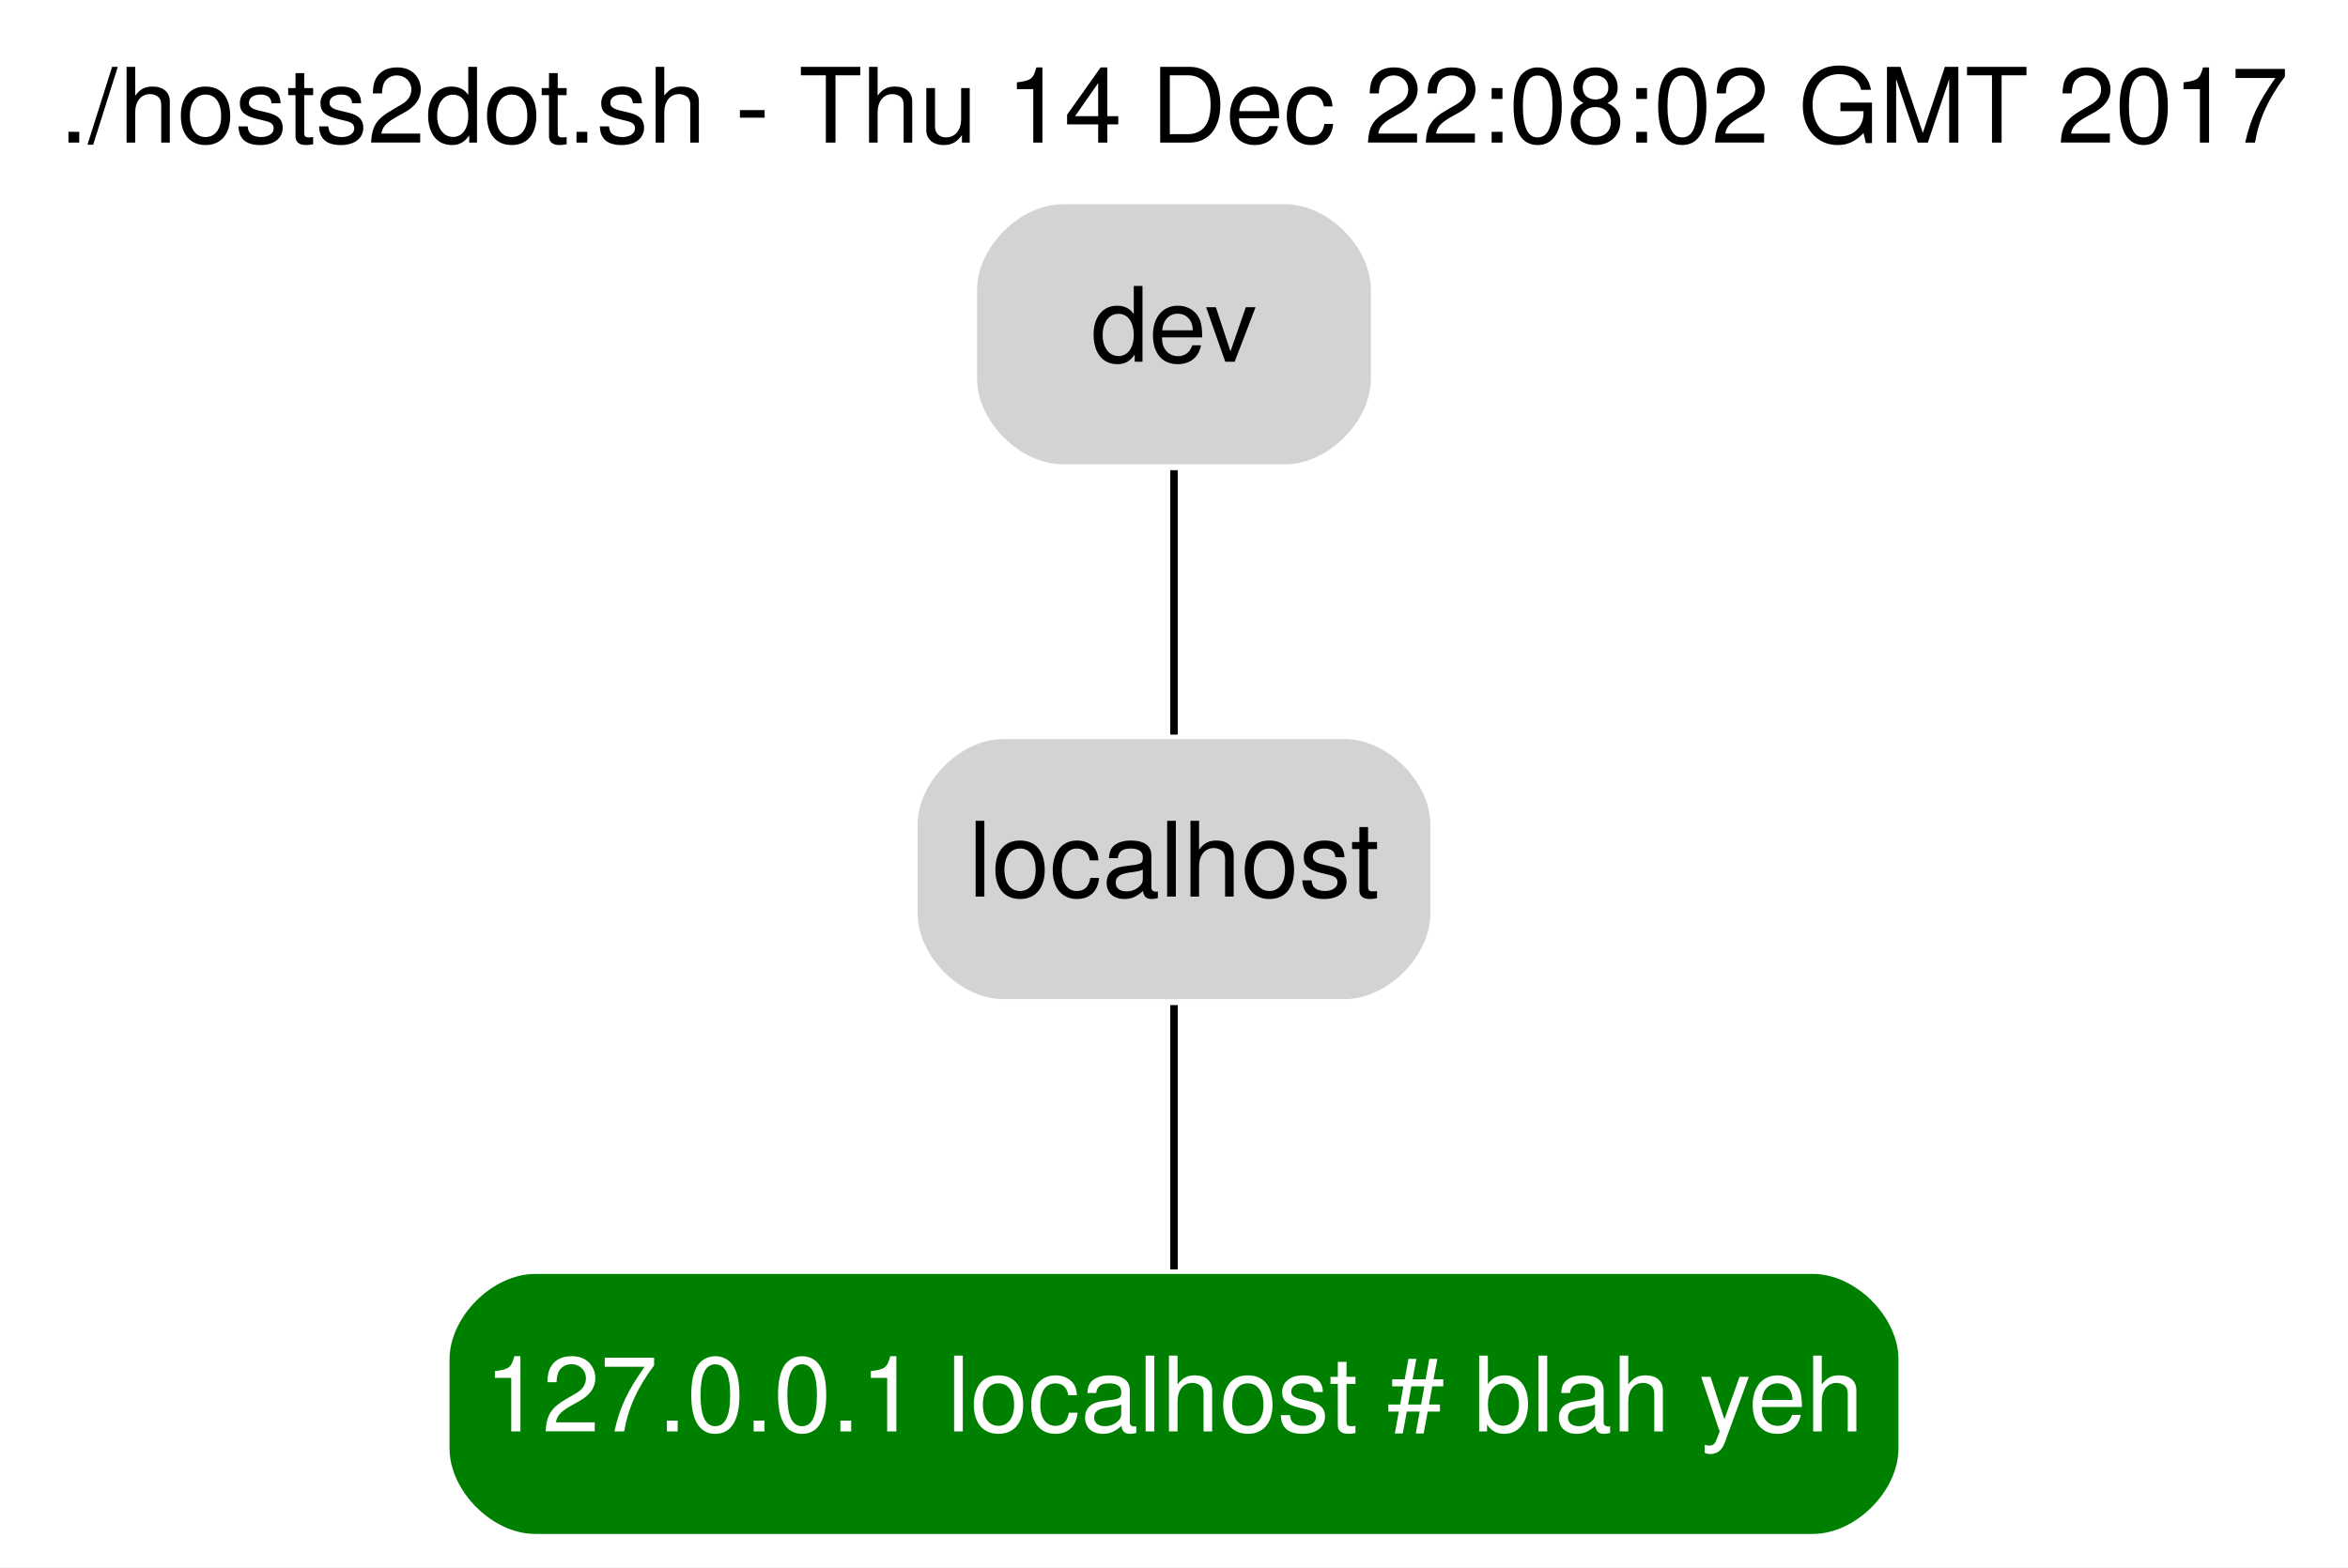
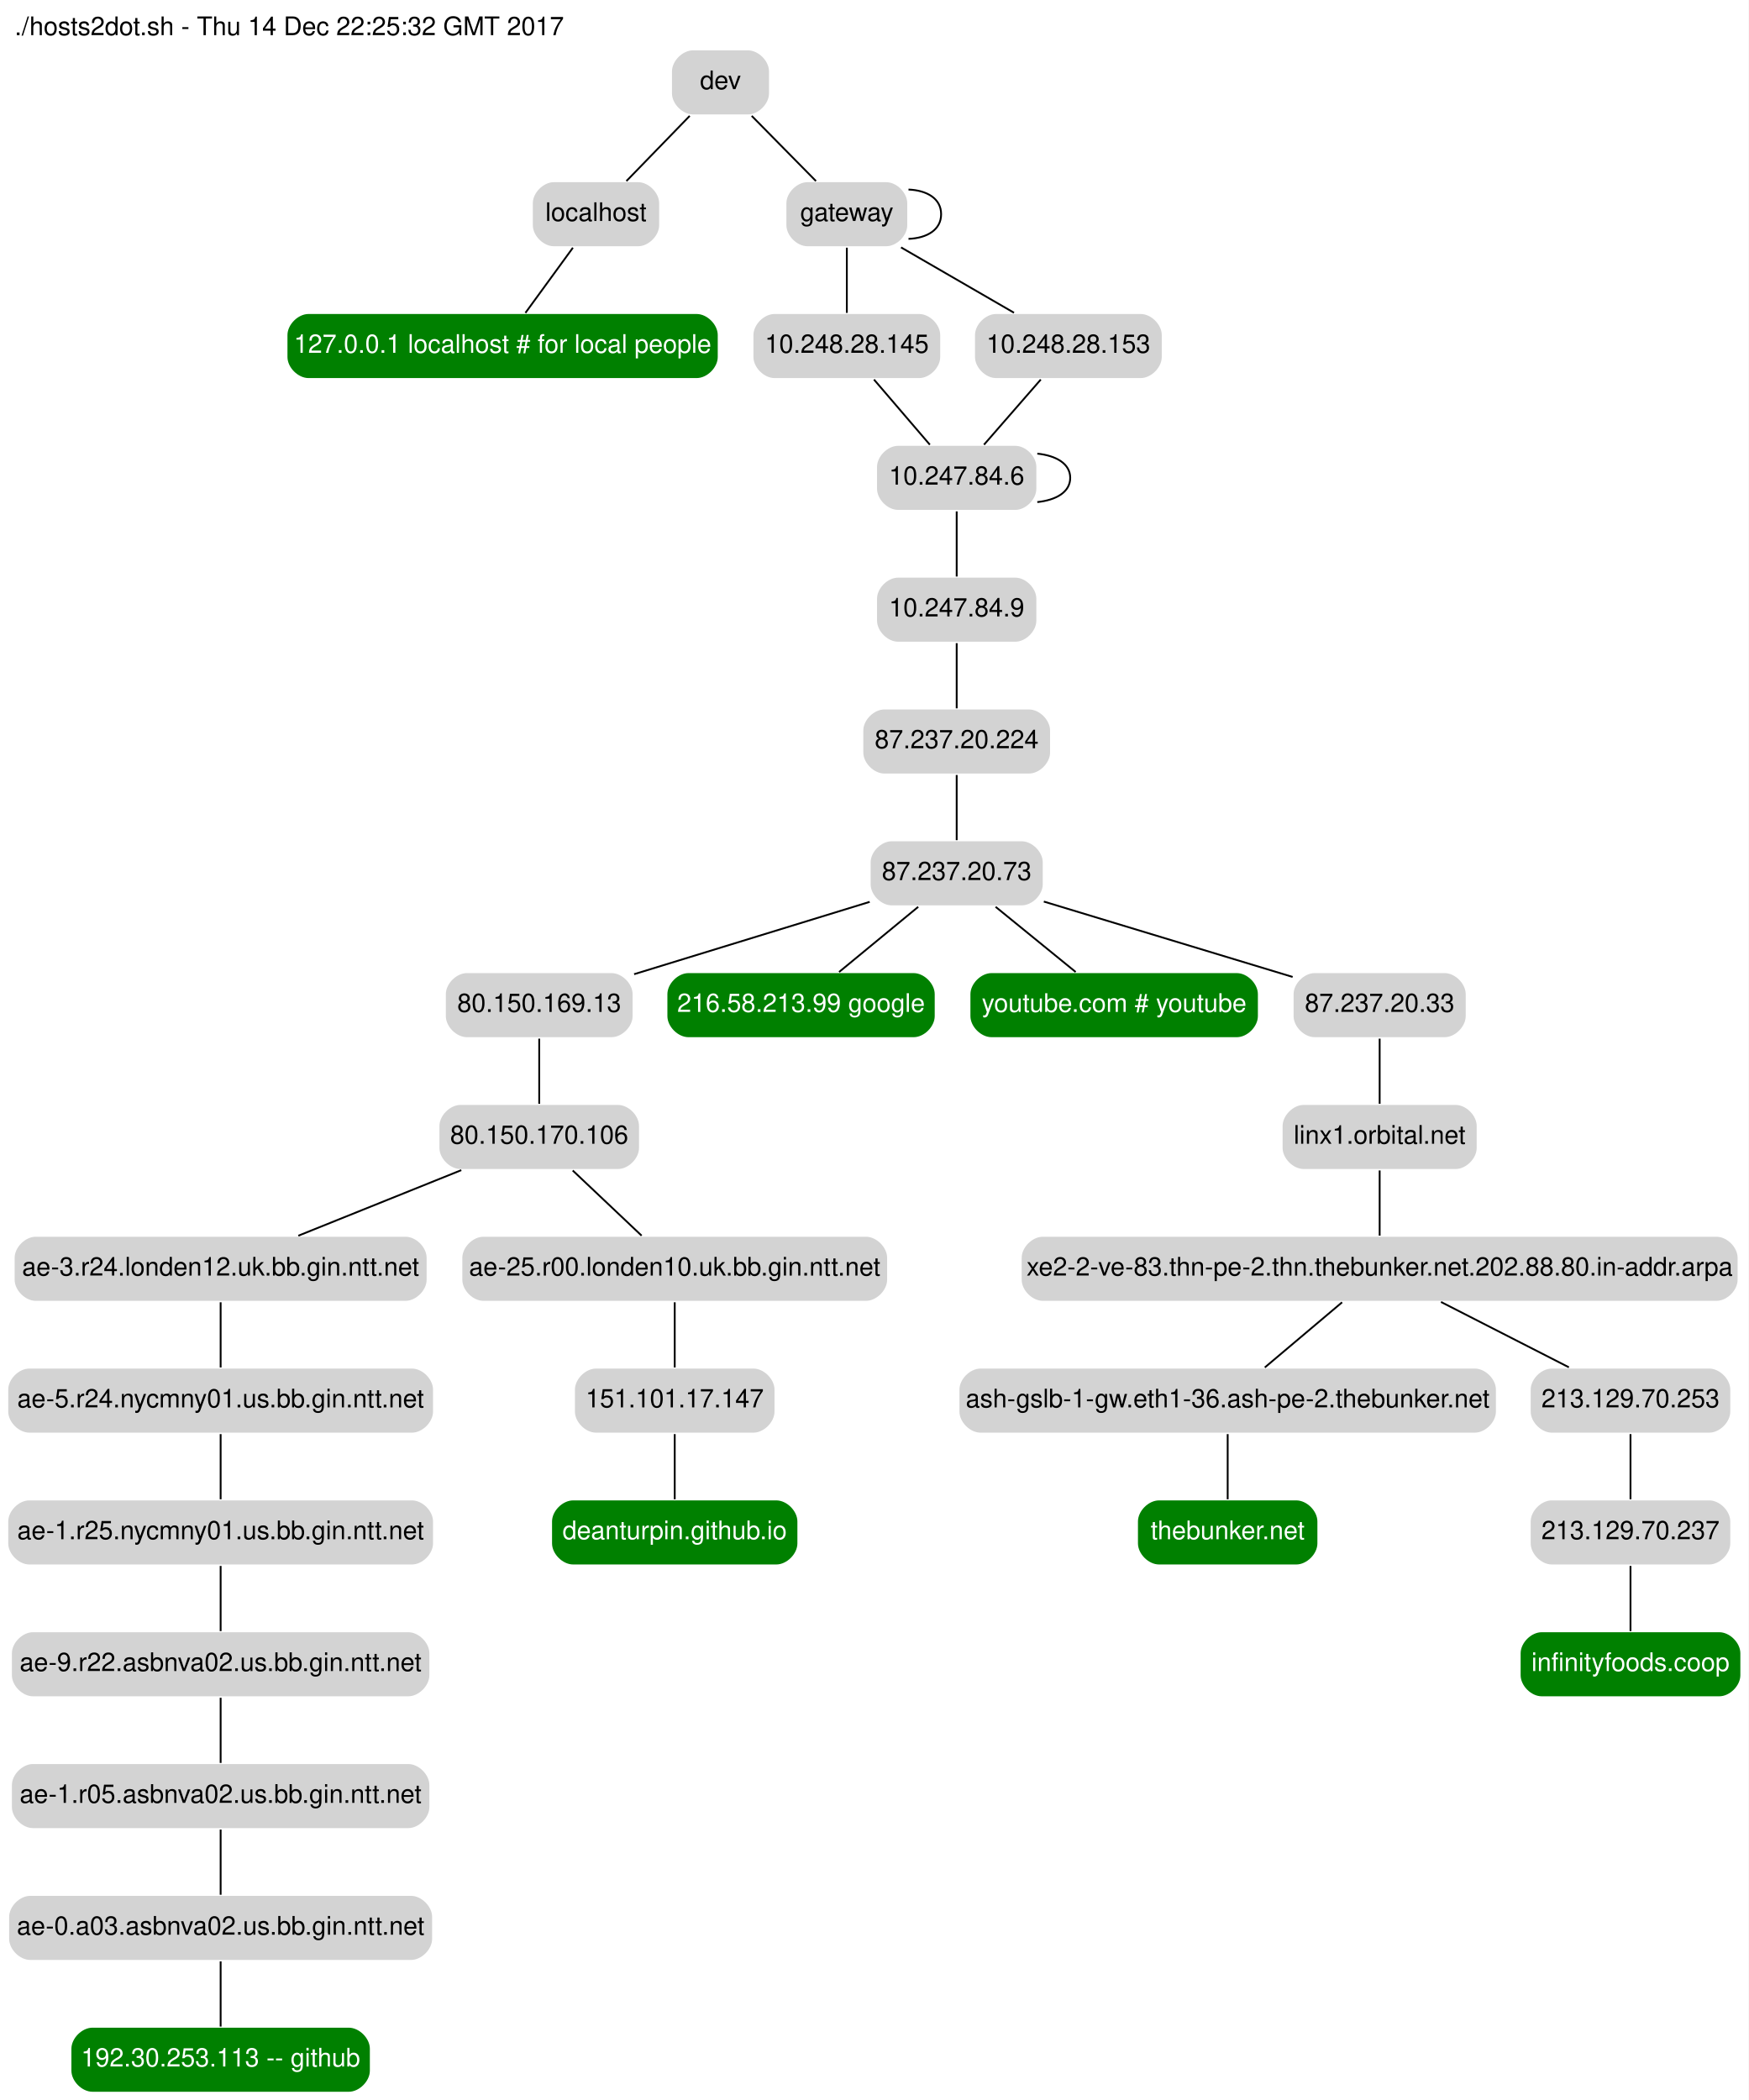
- <svg xmlns="http://www.w3.org/2000/svg" width="316pt" height="211pt" viewBox="0.00 0.00 316.00 211.00">
-   <g id="graph0" class="graph" transform="scale(1 1) rotate(0) translate(4 207)">
-     <polygon fill="white" stroke="none" points="-4,4 -4,-207 312,-207 312,4 -4,4" />
-     <text text-anchor="middle" x="154" y="-187.8" font-family="Helvetica,sans-Serif" font-size="14.00">./hosts2dot.sh - Thu 14 Dec 22:08:02 GMT 2017</text>
+ <svg xmlns="http://www.w3.org/2000/svg" width="955pt" height="1147pt" viewBox="0.00 0.00 955.00 1147.00">
+   <g id="graph0" class="graph" transform="scale(1 1) rotate(0) translate(4 1143)">
+     <polygon fill="white" stroke="none" points="-4,4 -4,-1143 951,-1143 951,4 -4,4" />
+     <text text-anchor="middle" x="154" y="-1123.8" font-family="Helvetica,sans-Serif" font-size="14.00">./hosts2dot.sh - Thu 14 Dec 22:25:32 GMT 2017</text>
    <g id="node1" class="node">
-       <path fill="lightgrey" stroke="white" d="M169,-180C169,-180 139,-180 139,-180 133,-180 127,-174 127,-168 127,-168 127,-156 127,-156 127,-150 133,-144 139,-144 139,-144 169,-144 169,-144 175,-144 181,-150 181,-156 181,-156 181,-168 181,-168 181,-174 175,-180 169,-180" />
-       <text text-anchor="middle" x="154" y="-158.3" font-family="Helvetica,sans-Serif" font-size="14.00">dev</text>
+       <path fill="lightgrey" stroke="white" d="M404.5,-1116C404.5,-1116 374.5,-1116 374.5,-1116 368.5,-1116 362.5,-1110 362.5,-1104 362.5,-1104 362.5,-1092 362.5,-1092 362.5,-1086 368.5,-1080 374.5,-1080 374.5,-1080 404.5,-1080 404.5,-1080 410.5,-1080 416.5,-1086 416.5,-1092 416.5,-1092 416.5,-1104 416.5,-1104 416.5,-1110 410.5,-1116 404.5,-1116" />
+       <text text-anchor="middle" x="389.5" y="-1094.3" font-family="Helvetica,sans-Serif" font-size="14.00">dev</text>
    </g>
    <g id="node3" class="node">
-       <path fill="lightgrey" stroke="white" d="M177,-108C177,-108 131,-108 131,-108 125,-108 119,-102 119,-96 119,-96 119,-84 119,-84 119,-78 125,-72 131,-72 131,-72 177,-72 177,-72 183,-72 189,-78 189,-84 189,-84 189,-96 189,-96 189,-102 183,-108 177,-108" />
-       <text text-anchor="middle" x="154" y="-86.3" font-family="Helvetica,sans-Serif" font-size="14.00">localhost</text>
+       <path fill="lightgrey" stroke="white" d="M344.5,-1044C344.5,-1044 298.5,-1044 298.5,-1044 292.5,-1044 286.5,-1038 286.5,-1032 286.5,-1032 286.5,-1020 286.5,-1020 286.5,-1014 292.5,-1008 298.5,-1008 298.5,-1008 344.5,-1008 344.5,-1008 350.5,-1008 356.5,-1014 356.5,-1020 356.5,-1020 356.5,-1032 356.5,-1032 356.5,-1038 350.5,-1044 344.5,-1044" />
+       <text text-anchor="middle" x="321.5" y="-1022.3" font-family="Helvetica,sans-Serif" font-size="14.00">localhost</text>
    </g>
    <g id="edge1" class="edge">
-       <path fill="none" stroke="black" d="M154,-143.697C154,-132.846 154,-118.917 154,-108.104" />
+       <path fill="none" stroke="black" d="M372.691,-1079.7C362.151,-1068.85 348.619,-1054.92 338.116,-1044.1" />
+     </g>
+     <g id="node5" class="node">
+       <path fill="lightgrey" stroke="white" d="M480,-1044C480,-1044 437,-1044 437,-1044 431,-1044 425,-1038 425,-1032 425,-1032 425,-1020 425,-1020 425,-1014 431,-1008 437,-1008 437,-1008 480,-1008 480,-1008 486,-1008 492,-1014 492,-1020 492,-1020 492,-1032 492,-1032 492,-1038 486,-1044 480,-1044" />
+       <text text-anchor="middle" x="458.5" y="-1022.3" font-family="Helvetica,sans-Serif" font-size="14.00">gateway</text>
+     </g>
+     <g id="edge3" class="edge">
+       <path fill="none" stroke="black" d="M406.556,-1079.7C417.252,-1068.85 430.982,-1054.92 441.64,-1044.1" />
    </g>
    <g id="node2" class="node">
-       <path fill="green" stroke="white" d="M240,-36C240,-36 68,-36 68,-36 62,-36 56,-30 56,-24 56,-24 56,-12 56,-12 56,-6 62,-0 68,-0 68,-0 240,-0 240,-0 246,-0 252,-6 252,-12 252,-12 252,-24 252,-24 252,-30 246,-36 240,-36" />
-       <text text-anchor="middle" x="154" y="-14.3" font-family="Helvetica,sans-Serif" font-size="14.00" fill="white">127.0.0.1 localhost # blah yeh</text>
+       <path fill="green" stroke="white" d="M376.5,-972C376.5,-972 164.5,-972 164.5,-972 158.5,-972 152.5,-966 152.5,-960 152.5,-960 152.5,-948 152.5,-948 152.5,-942 158.5,-936 164.5,-936 164.5,-936 376.5,-936 376.5,-936 382.5,-936 388.5,-942 388.5,-948 388.5,-948 388.5,-960 388.5,-960 388.5,-966 382.5,-972 376.5,-972" />
+       <text text-anchor="middle" x="270.5" y="-950.3" font-family="Helvetica,sans-Serif" font-size="14.00" fill="white">127.0.0.1 localhost # for local people</text>
    </g>
    <g id="edge2" class="edge">
-       <path fill="none" stroke="black" d="M154,-71.697C154,-60.846 154,-46.917 154,-36.104" />
+       <path fill="none" stroke="black" d="M308.893,-1007.7C300.988,-996.846 290.839,-982.917 282.962,-972.104" />
+     </g>
+     <g id="node4" class="node">
+       <path fill="green" stroke="white" d="M186.5,-36C186.5,-36 46.5,-36 46.5,-36 40.5,-36 34.5,-30 34.5,-24 34.5,-24 34.5,-12 34.5,-12 34.5,-6 40.5,-0 46.5,-0 46.5,-0 186.5,-0 186.5,-0 192.5,-0 198.5,-6 198.5,-12 198.5,-12 198.5,-24 198.5,-24 198.5,-30 192.5,-36 186.5,-36" />
+       <text text-anchor="middle" x="116.5" y="-14.3" font-family="Helvetica,sans-Serif" font-size="14.00" fill="white">192.30.253.113 -- github</text>
+     </g>
+     <g id="edge4" class="edge">
+       <path fill="none" stroke="black" d="M492.181,-1039.47C502.202,-1039.07 510,-1034.58 510,-1026 510,-1017.42 502.202,-1012.93 492.181,-1012.53" />
+     </g>
+     <g id="node6" class="node">
+       <path fill="lightgrey" stroke="white" d="M498,-972C498,-972 419,-972 419,-972 413,-972 407,-966 407,-960 407,-960 407,-948 407,-948 407,-942 413,-936 419,-936 419,-936 498,-936 498,-936 504,-936 510,-942 510,-948 510,-948 510,-960 510,-960 510,-966 504,-972 498,-972" />
+       <text text-anchor="middle" x="458.5" y="-950.3" font-family="Helvetica,sans-Serif" font-size="14.00">10.248.28.145</text>
+     </g>
+     <g id="edge5" class="edge">
+       <path fill="none" stroke="black" d="M458.5,-1007.7C458.5,-996.846 458.5,-982.917 458.5,-972.104" />
+     </g>
+     <g id="node21" class="node">
+       <path fill="lightgrey" stroke="white" d="M619,-972C619,-972 540,-972 540,-972 534,-972 528,-966 528,-960 528,-960 528,-948 528,-948 528,-942 534,-936 540,-936 540,-936 619,-936 619,-936 625,-936 631,-942 631,-948 631,-948 631,-960 631,-960 631,-966 625,-972 619,-972" />
+       <text text-anchor="middle" x="579.5" y="-950.3" font-family="Helvetica,sans-Serif" font-size="14.00">10.248.28.153</text>
+     </g>
+     <g id="edge21" class="edge">
+       <path fill="none" stroke="black" d="M488.1,-1007.88C506.85,-997.029 531.014,-983.05 549.786,-972.19" />
+     </g>
+     <g id="node7" class="node">
+       <path fill="lightgrey" stroke="white" d="M550.5,-900C550.5,-900 486.5,-900 486.5,-900 480.5,-900 474.5,-894 474.5,-888 474.5,-888 474.5,-876 474.5,-876 474.5,-870 480.5,-864 486.5,-864 486.5,-864 550.5,-864 550.5,-864 556.5,-864 562.5,-870 562.5,-876 562.5,-876 562.5,-888 562.5,-888 562.5,-894 556.5,-900 550.5,-900" />
+       <text text-anchor="middle" x="518.5" y="-878.3" font-family="Helvetica,sans-Serif" font-size="14.00">10.247.84.6</text>
+     </g>
+     <g id="edge6" class="edge">
+       <path fill="none" stroke="black" d="M473.331,-935.697C482.632,-924.846 494.571,-910.917 503.839,-900.104" />
+     </g>
+     <g id="edge7" class="edge">
+       <path fill="none" stroke="black" d="M562.524,-895.233C572.869,-894.145 580.5,-889.734 580.5,-882 580.5,-874.266 572.869,-869.855 562.524,-868.767" />
+     </g>
+     <g id="node8" class="node">
+       <path fill="lightgrey" stroke="white" d="M550.5,-828C550.5,-828 486.5,-828 486.5,-828 480.5,-828 474.5,-822 474.5,-816 474.5,-816 474.5,-804 474.5,-804 474.5,-798 480.5,-792 486.5,-792 486.5,-792 550.5,-792 550.5,-792 556.5,-792 562.5,-798 562.5,-804 562.5,-804 562.5,-816 562.5,-816 562.5,-822 556.5,-828 550.5,-828" />
+       <text text-anchor="middle" x="518.5" y="-806.3" font-family="Helvetica,sans-Serif" font-size="14.00">10.247.84.9</text>
+     </g>
+     <g id="edge8" class="edge">
+       <path fill="none" stroke="black" d="M518.5,-863.697C518.5,-852.846 518.5,-838.917 518.5,-828.104" />
+     </g>
+     <g id="node9" class="node">
+       <path fill="lightgrey" stroke="white" d="M558,-756C558,-756 479,-756 479,-756 473,-756 467,-750 467,-744 467,-744 467,-732 467,-732 467,-726 473,-720 479,-720 479,-720 558,-720 558,-720 564,-720 570,-726 570,-732 570,-732 570,-744 570,-744 570,-750 564,-756 558,-756" />
+       <text text-anchor="middle" x="518.5" y="-734.3" font-family="Helvetica,sans-Serif" font-size="14.00">87.237.20.224</text>
+     </g>
+     <g id="edge9" class="edge">
+       <path fill="none" stroke="black" d="M518.5,-791.697C518.5,-780.846 518.5,-766.917 518.5,-756.104" />
+     </g>
+     <g id="node10" class="node">
+       <path fill="lightgrey" stroke="white" d="M554,-684C554,-684 483,-684 483,-684 477,-684 471,-678 471,-672 471,-672 471,-660 471,-660 471,-654 477,-648 483,-648 483,-648 554,-648 554,-648 560,-648 566,-654 566,-660 566,-660 566,-672 566,-672 566,-678 560,-684 554,-684" />
+       <text text-anchor="middle" x="518.5" y="-662.3" font-family="Helvetica,sans-Serif" font-size="14.00">87.237.20.73</text>
+     </g>
+     <g id="edge10" class="edge">
+       <path fill="none" stroke="black" d="M518.5,-719.697C518.5,-708.846 518.5,-694.917 518.5,-684.104" />
+     </g>
+     <g id="node11" class="node">
+       <path fill="lightgrey" stroke="white" d="M330,-612C330,-612 251,-612 251,-612 245,-612 239,-606 239,-600 239,-600 239,-588 239,-588 239,-582 245,-576 251,-576 251,-576 330,-576 330,-576 336,-576 342,-582 342,-588 342,-588 342,-600 342,-600 342,-606 336,-612 330,-612" />
+       <text text-anchor="middle" x="290.5" y="-590.3" font-family="Helvetica,sans-Serif" font-size="14.00">80.150.169.13</text>
+     </g>
+     <g id="edge11" class="edge">
+       <path fill="none" stroke="black" d="M470.981,-650.411C433.395,-638.871 380.988,-622.781 342.326,-610.911" />
+     </g>
+     <g id="node19" class="node">
+       <path fill="green" stroke="white" d="M495,-612C495,-612 372,-612 372,-612 366,-612 360,-606 360,-600 360,-600 360,-588 360,-588 360,-582 366,-576 372,-576 372,-576 495,-576 495,-576 501,-576 507,-582 507,-588 507,-588 507,-600 507,-600 507,-606 501,-612 495,-612" />
+       <text text-anchor="middle" x="433.5" y="-590.3" font-family="Helvetica,sans-Serif" font-size="14.00" fill="white">216.58.213.99 google</text>
+     </g>
+     <g id="edge20" class="edge">
+       <path fill="none" stroke="black" d="M497.489,-647.697C484.313,-636.846 467.399,-622.917 454.27,-612.104" />
+     </g>
+     <g id="node20" class="node">
+       <path fill="green" stroke="white" d="M671.5,-612C671.5,-612 537.5,-612 537.5,-612 531.5,-612 525.5,-606 525.5,-600 525.5,-600 525.5,-588 525.5,-588 525.5,-582 531.5,-576 537.5,-576 537.5,-576 671.5,-576 671.5,-576 677.5,-576 683.5,-582 683.5,-588 683.5,-588 683.5,-600 683.5,-600 683.5,-606 677.5,-612 671.5,-612" />
+       <text text-anchor="middle" x="604.5" y="-590.3" font-family="Helvetica,sans-Serif" font-size="14.00" fill="white">youtube.com # youtube</text>
+     </g>
+     <g id="edge23" class="edge">
+       <path fill="none" stroke="black" d="M539.758,-647.697C553.089,-636.846 570.202,-622.917 583.486,-612.104" />
+     </g>
+     <g id="node26" class="node">
+       <path fill="lightgrey" stroke="white" d="M785,-612C785,-612 714,-612 714,-612 708,-612 702,-606 702,-600 702,-600 702,-588 702,-588 702,-582 708,-576 714,-576 714,-576 785,-576 785,-576 791,-576 797,-582 797,-588 797,-588 797,-600 797,-600 797,-606 791,-612 785,-612" />
+       <text text-anchor="middle" x="749.5" y="-590.3" font-family="Helvetica,sans-Serif" font-size="14.00">87.237.20.33</text>
+     </g>
+     <g id="edge27" class="edge">
+       <path fill="none" stroke="black" d="M566.083,-650.581C605.838,-638.534 662.241,-621.442 701.978,-609.4" />
+     </g>
+     <g id="node12" class="node">
+       <path fill="lightgrey" stroke="white" d="M333.5,-540C333.5,-540 247.5,-540 247.5,-540 241.5,-540 235.5,-534 235.5,-528 235.5,-528 235.5,-516 235.5,-516 235.5,-510 241.5,-504 247.5,-504 247.5,-504 333.5,-504 333.5,-504 339.5,-504 345.5,-510 345.5,-516 345.5,-516 345.5,-528 345.5,-528 345.5,-534 339.5,-540 333.5,-540" />
+       <text text-anchor="middle" x="290.5" y="-518.3" font-family="Helvetica,sans-Serif" font-size="14.00">80.150.170.106</text>
+     </g>
+     <g id="edge12" class="edge">
+       <path fill="none" stroke="black" d="M290.5,-575.697C290.5,-564.846 290.5,-550.917 290.5,-540.104" />
+     </g>
+     <g id="node13" class="node">
+       <path fill="lightgrey" stroke="white" d="M217.5,-468C217.5,-468 15.5,-468 15.5,-468 9.5,-468 3.5,-462 3.5,-456 3.5,-456 3.5,-444 3.5,-444 3.5,-438 9.5,-432 15.5,-432 15.5,-432 217.5,-432 217.5,-432 223.5,-432 229.5,-438 229.5,-444 229.5,-444 229.5,-456 229.5,-456 229.5,-462 223.5,-468 217.5,-468" />
+       <text text-anchor="middle" x="116.5" y="-446.3" font-family="Helvetica,sans-Serif" font-size="14.00">ae-3.r24.londen12.uk.bb.gin.ntt.net</text>
+     </g>
+     <g id="edge13" class="edge">
+       <path fill="none" stroke="black" d="M247.935,-503.876C220.871,-492.988 185.964,-478.945 158.927,-468.068" />
+     </g>
+     <g id="node23" class="node">
+       <path fill="lightgrey" stroke="white" d="M469,-468C469,-468 260,-468 260,-468 254,-468 248,-462 248,-456 248,-456 248,-444 248,-444 248,-438 254,-432 260,-432 260,-432 469,-432 469,-432 475,-432 481,-438 481,-444 481,-444 481,-456 481,-456 481,-462 475,-468 469,-468" />
+       <text text-anchor="middle" x="364.5" y="-446.3" font-family="Helvetica,sans-Serif" font-size="14.00">ae-25.r00.londen10.uk.bb.gin.ntt.net</text>
+     </g>
+     <g id="edge24" class="edge">
+       <path fill="none" stroke="black" d="M308.792,-503.697C320.262,-492.846 334.988,-478.917 346.418,-468.104" />
+     </g>
+     <g id="node14" class="node">
+       <path fill="lightgrey" stroke="white" d="M221,-396C221,-396 12,-396 12,-396 6,-396 1.42109e-14,-390 1.42109e-14,-384 1.42109e-14,-384 1.42109e-14,-372 1.42109e-14,-372 1.42109e-14,-366 6,-360 12,-360 12,-360 221,-360 221,-360 227,-360 233,-366 233,-372 233,-372 233,-384 233,-384 233,-390 227,-396 221,-396" />
+       <text text-anchor="middle" x="116.5" y="-374.3" font-family="Helvetica,sans-Serif" font-size="14.00">ae-5.r24.nycmny01.us.bb.gin.ntt.net</text>
+     </g>
+     <g id="edge14" class="edge">
+       <path fill="none" stroke="black" d="M116.5,-431.697C116.5,-420.846 116.5,-406.917 116.5,-396.104" />
+     </g>
+     <g id="node15" class="node">
+       <path fill="lightgrey" stroke="white" d="M221,-324C221,-324 12,-324 12,-324 6,-324 1.42109e-14,-318 1.42109e-14,-312 1.42109e-14,-312 1.42109e-14,-300 1.42109e-14,-300 1.42109e-14,-294 6,-288 12,-288 12,-288 221,-288 221,-288 227,-288 233,-294 233,-300 233,-300 233,-312 233,-312 233,-318 227,-324 221,-324" />
+       <text text-anchor="middle" x="116.5" y="-302.3" font-family="Helvetica,sans-Serif" font-size="14.00">ae-1.r25.nycmny01.us.bb.gin.ntt.net</text>
+     </g>
+     <g id="edge15" class="edge">
+       <path fill="none" stroke="black" d="M116.5,-359.697C116.5,-348.846 116.5,-334.917 116.5,-324.104" />
+     </g>
+     <g id="node16" class="node">
+       <path fill="lightgrey" stroke="white" d="M219,-252C219,-252 14,-252 14,-252 8,-252 2,-246 2,-240 2,-240 2,-228 2,-228 2,-222 8,-216 14,-216 14,-216 219,-216 219,-216 225,-216 231,-222 231,-228 231,-228 231,-240 231,-240 231,-246 225,-252 219,-252" />
+       <text text-anchor="middle" x="116.5" y="-230.3" font-family="Helvetica,sans-Serif" font-size="14.00">ae-9.r22.asbnva02.us.bb.gin.ntt.net</text>
+     </g>
+     <g id="edge16" class="edge">
+       <path fill="none" stroke="black" d="M116.5,-287.697C116.5,-276.846 116.5,-262.917 116.5,-252.104" />
+     </g>
+     <g id="node17" class="node">
+       <path fill="lightgrey" stroke="white" d="M219,-180C219,-180 14,-180 14,-180 8,-180 2,-174 2,-168 2,-168 2,-156 2,-156 2,-150 8,-144 14,-144 14,-144 219,-144 219,-144 225,-144 231,-150 231,-156 231,-156 231,-168 231,-168 231,-174 225,-180 219,-180" />
+       <text text-anchor="middle" x="116.5" y="-158.3" font-family="Helvetica,sans-Serif" font-size="14.00">ae-1.r05.asbnva02.us.bb.gin.ntt.net</text>
+     </g>
+     <g id="edge17" class="edge">
+       <path fill="none" stroke="black" d="M116.5,-215.697C116.5,-204.846 116.5,-190.917 116.5,-180.104" />
+     </g>
+     <g id="node18" class="node">
+       <path fill="lightgrey" stroke="white" d="M220.5,-108C220.5,-108 12.5,-108 12.5,-108 6.5,-108 0.5,-102 0.5,-96 0.5,-96 0.5,-84 0.5,-84 0.5,-78 6.5,-72 12.5,-72 12.5,-72 220.5,-72 220.5,-72 226.5,-72 232.5,-78 232.5,-84 232.5,-84 232.5,-96 232.5,-96 232.5,-102 226.5,-108 220.5,-108" />
+       <text text-anchor="middle" x="116.5" y="-86.3" font-family="Helvetica,sans-Serif" font-size="14.00">ae-0.a03.asbnva02.us.bb.gin.ntt.net</text>
+     </g>
+     <g id="edge18" class="edge">
+       <path fill="none" stroke="black" d="M116.5,-143.697C116.5,-132.846 116.5,-118.917 116.5,-108.104" />
+     </g>
+     <g id="edge19" class="edge">
+       <path fill="none" stroke="black" d="M116.5,-71.697C116.5,-60.846 116.5,-46.917 116.5,-36.104" />
+     </g>
+     <g id="edge22" class="edge">
+       <path fill="none" stroke="black" d="M564.421,-935.697C554.966,-924.846 542.827,-910.917 533.405,-900.104" />
+     </g>
+     <g id="node22" class="node">
+       <path fill="green" stroke="white" d="M420,-324C420,-324 309,-324 309,-324 303,-324 297,-318 297,-312 297,-312 297,-300 297,-300 297,-294 303,-288 309,-288 309,-288 420,-288 420,-288 426,-288 432,-294 432,-300 432,-300 432,-312 432,-312 432,-318 426,-324 420,-324" />
+       <text text-anchor="middle" x="364.5" y="-302.3" font-family="Helvetica,sans-Serif" font-size="14.00" fill="white">deanturpin.github.io</text>
+     </g>
+     <g id="node24" class="node">
+       <path fill="lightgrey" stroke="white" d="M407.5,-396C407.5,-396 321.5,-396 321.5,-396 315.5,-396 309.5,-390 309.5,-384 309.5,-384 309.5,-372 309.5,-372 309.5,-366 315.5,-360 321.5,-360 321.5,-360 407.5,-360 407.5,-360 413.5,-360 419.5,-366 419.5,-372 419.5,-372 419.5,-384 419.5,-384 419.5,-390 413.5,-396 407.5,-396" />
+       <text text-anchor="middle" x="364.5" y="-374.3" font-family="Helvetica,sans-Serif" font-size="14.00">151.101.17.147</text>
+     </g>
+     <g id="edge25" class="edge">
+       <path fill="none" stroke="black" d="M364.5,-431.697C364.5,-420.846 364.5,-406.917 364.5,-396.104" />
+     </g>
+     <g id="edge26" class="edge">
+       <path fill="none" stroke="black" d="M364.5,-359.697C364.5,-348.846 364.5,-334.917 364.5,-324.104" />
+     </g>
+     <g id="node25" class="node">
+       <path fill="green" stroke="white" d="M704,-324C704,-324 629,-324 629,-324 623,-324 617,-318 617,-312 617,-312 617,-300 617,-300 617,-294 623,-288 629,-288 629,-288 704,-288 704,-288 710,-288 716,-294 716,-300 716,-300 716,-312 716,-312 716,-318 710,-324 704,-324" />
+       <text text-anchor="middle" x="666.5" y="-302.3" font-family="Helvetica,sans-Serif" font-size="14.00" fill="white">thebunker.net</text>
+     </g>
+     <g id="node27" class="node">
+       <path fill="lightgrey" stroke="white" d="M791,-540C791,-540 708,-540 708,-540 702,-540 696,-534 696,-528 696,-528 696,-516 696,-516 696,-510 702,-504 708,-504 708,-504 791,-504 791,-504 797,-504 803,-510 803,-516 803,-516 803,-528 803,-528 803,-534 797,-540 791,-540" />
+       <text text-anchor="middle" x="749.5" y="-518.3" font-family="Helvetica,sans-Serif" font-size="14.00">linx1.orbital.net</text>
+     </g>
+     <g id="edge28" class="edge">
+       <path fill="none" stroke="black" d="M749.5,-575.697C749.5,-564.846 749.5,-550.917 749.5,-540.104" />
+     </g>
+     <g id="node28" class="node">
+       <path fill="lightgrey" stroke="white" d="M933.5,-468C933.5,-468 565.5,-468 565.5,-468 559.5,-468 553.5,-462 553.5,-456 553.5,-456 553.5,-444 553.5,-444 553.5,-438 559.5,-432 565.5,-432 565.5,-432 933.5,-432 933.5,-432 939.5,-432 945.5,-438 945.5,-444 945.5,-444 945.5,-456 945.5,-456 945.5,-462 939.5,-468 933.5,-468" />
+       <text text-anchor="middle" x="749.5" y="-446.3" font-family="Helvetica,sans-Serif" font-size="14.00">xe2-2-ve-83.thn-pe-2.thn.thebunker.net.202.88.80.in-addr.arpa</text>
+     </g>
+     <g id="edge29" class="edge">
+       <path fill="none" stroke="black" d="M749.5,-503.697C749.5,-492.846 749.5,-478.917 749.5,-468.104" />
+     </g>
+     <g id="node29" class="node">
+       <path fill="lightgrey" stroke="white" d="M801.5,-396C801.5,-396 531.5,-396 531.5,-396 525.5,-396 519.5,-390 519.5,-384 519.5,-384 519.5,-372 519.5,-372 519.5,-366 525.5,-360 531.5,-360 531.5,-360 801.5,-360 801.5,-360 807.5,-360 813.5,-366 813.5,-372 813.5,-372 813.5,-384 813.5,-384 813.5,-390 807.5,-396 801.5,-396" />
+       <text text-anchor="middle" x="666.5" y="-374.3" font-family="Helvetica,sans-Serif" font-size="14.00">ash-gslb-1-gw.eth1-36.ash-pe-2.thebunker.net</text>
+     </g>
+     <g id="edge30" class="edge">
+       <path fill="none" stroke="black" d="M728.983,-431.697C716.118,-420.846 699.601,-406.917 686.781,-396.104" />
+     </g>
+     <g id="node31" class="node">
+       <path fill="lightgrey" stroke="white" d="M929.5,-396C929.5,-396 843.5,-396 843.5,-396 837.5,-396 831.5,-390 831.5,-384 831.5,-384 831.5,-372 831.5,-372 831.5,-366 837.5,-360 843.5,-360 843.5,-360 929.5,-360 929.5,-360 935.5,-360 941.5,-366 941.5,-372 941.5,-372 941.5,-384 941.5,-384 941.5,-390 935.5,-396 929.5,-396" />
+       <text text-anchor="middle" x="886.5" y="-374.3" font-family="Helvetica,sans-Serif" font-size="14.00">213.129.70.253</text>
+     </g>
+     <g id="edge32" class="edge">
+       <path fill="none" stroke="black" d="M783.014,-431.876C804.244,-421.029 831.603,-407.05 852.857,-396.19" />
+     </g>
+     <g id="edge31" class="edge">
+       <path fill="none" stroke="black" d="M666.5,-359.697C666.5,-348.846 666.5,-334.917 666.5,-324.104" />
+     </g>
+     <g id="node30" class="node">
+       <path fill="green" stroke="white" d="M935,-252C935,-252 838,-252 838,-252 832,-252 826,-246 826,-240 826,-240 826,-228 826,-228 826,-222 832,-216 838,-216 838,-216 935,-216 935,-216 941,-216 947,-222 947,-228 947,-228 947,-240 947,-240 947,-246 941,-252 935,-252" />
+       <text text-anchor="middle" x="886.5" y="-230.3" font-family="Helvetica,sans-Serif" font-size="14.00" fill="white">infinityfoods.coop</text>
+     </g>
+     <g id="node32" class="node">
+       <path fill="lightgrey" stroke="white" d="M929.5,-324C929.5,-324 843.5,-324 843.5,-324 837.5,-324 831.5,-318 831.5,-312 831.5,-312 831.5,-300 831.5,-300 831.5,-294 837.5,-288 843.5,-288 843.5,-288 929.5,-288 929.5,-288 935.5,-288 941.5,-294 941.5,-300 941.5,-300 941.5,-312 941.5,-312 941.5,-318 935.5,-324 929.5,-324" />
+       <text text-anchor="middle" x="886.5" y="-302.3" font-family="Helvetica,sans-Serif" font-size="14.00">213.129.70.237</text>
+     </g>
+     <g id="edge33" class="edge">
+       <path fill="none" stroke="black" d="M886.5,-359.697C886.5,-348.846 886.5,-334.917 886.5,-324.104" />
+     </g>
+     <g id="edge34" class="edge">
+       <path fill="none" stroke="black" d="M886.5,-287.697C886.5,-276.846 886.5,-262.917 886.5,-252.104" />
    </g>
  </g>
</svg>
